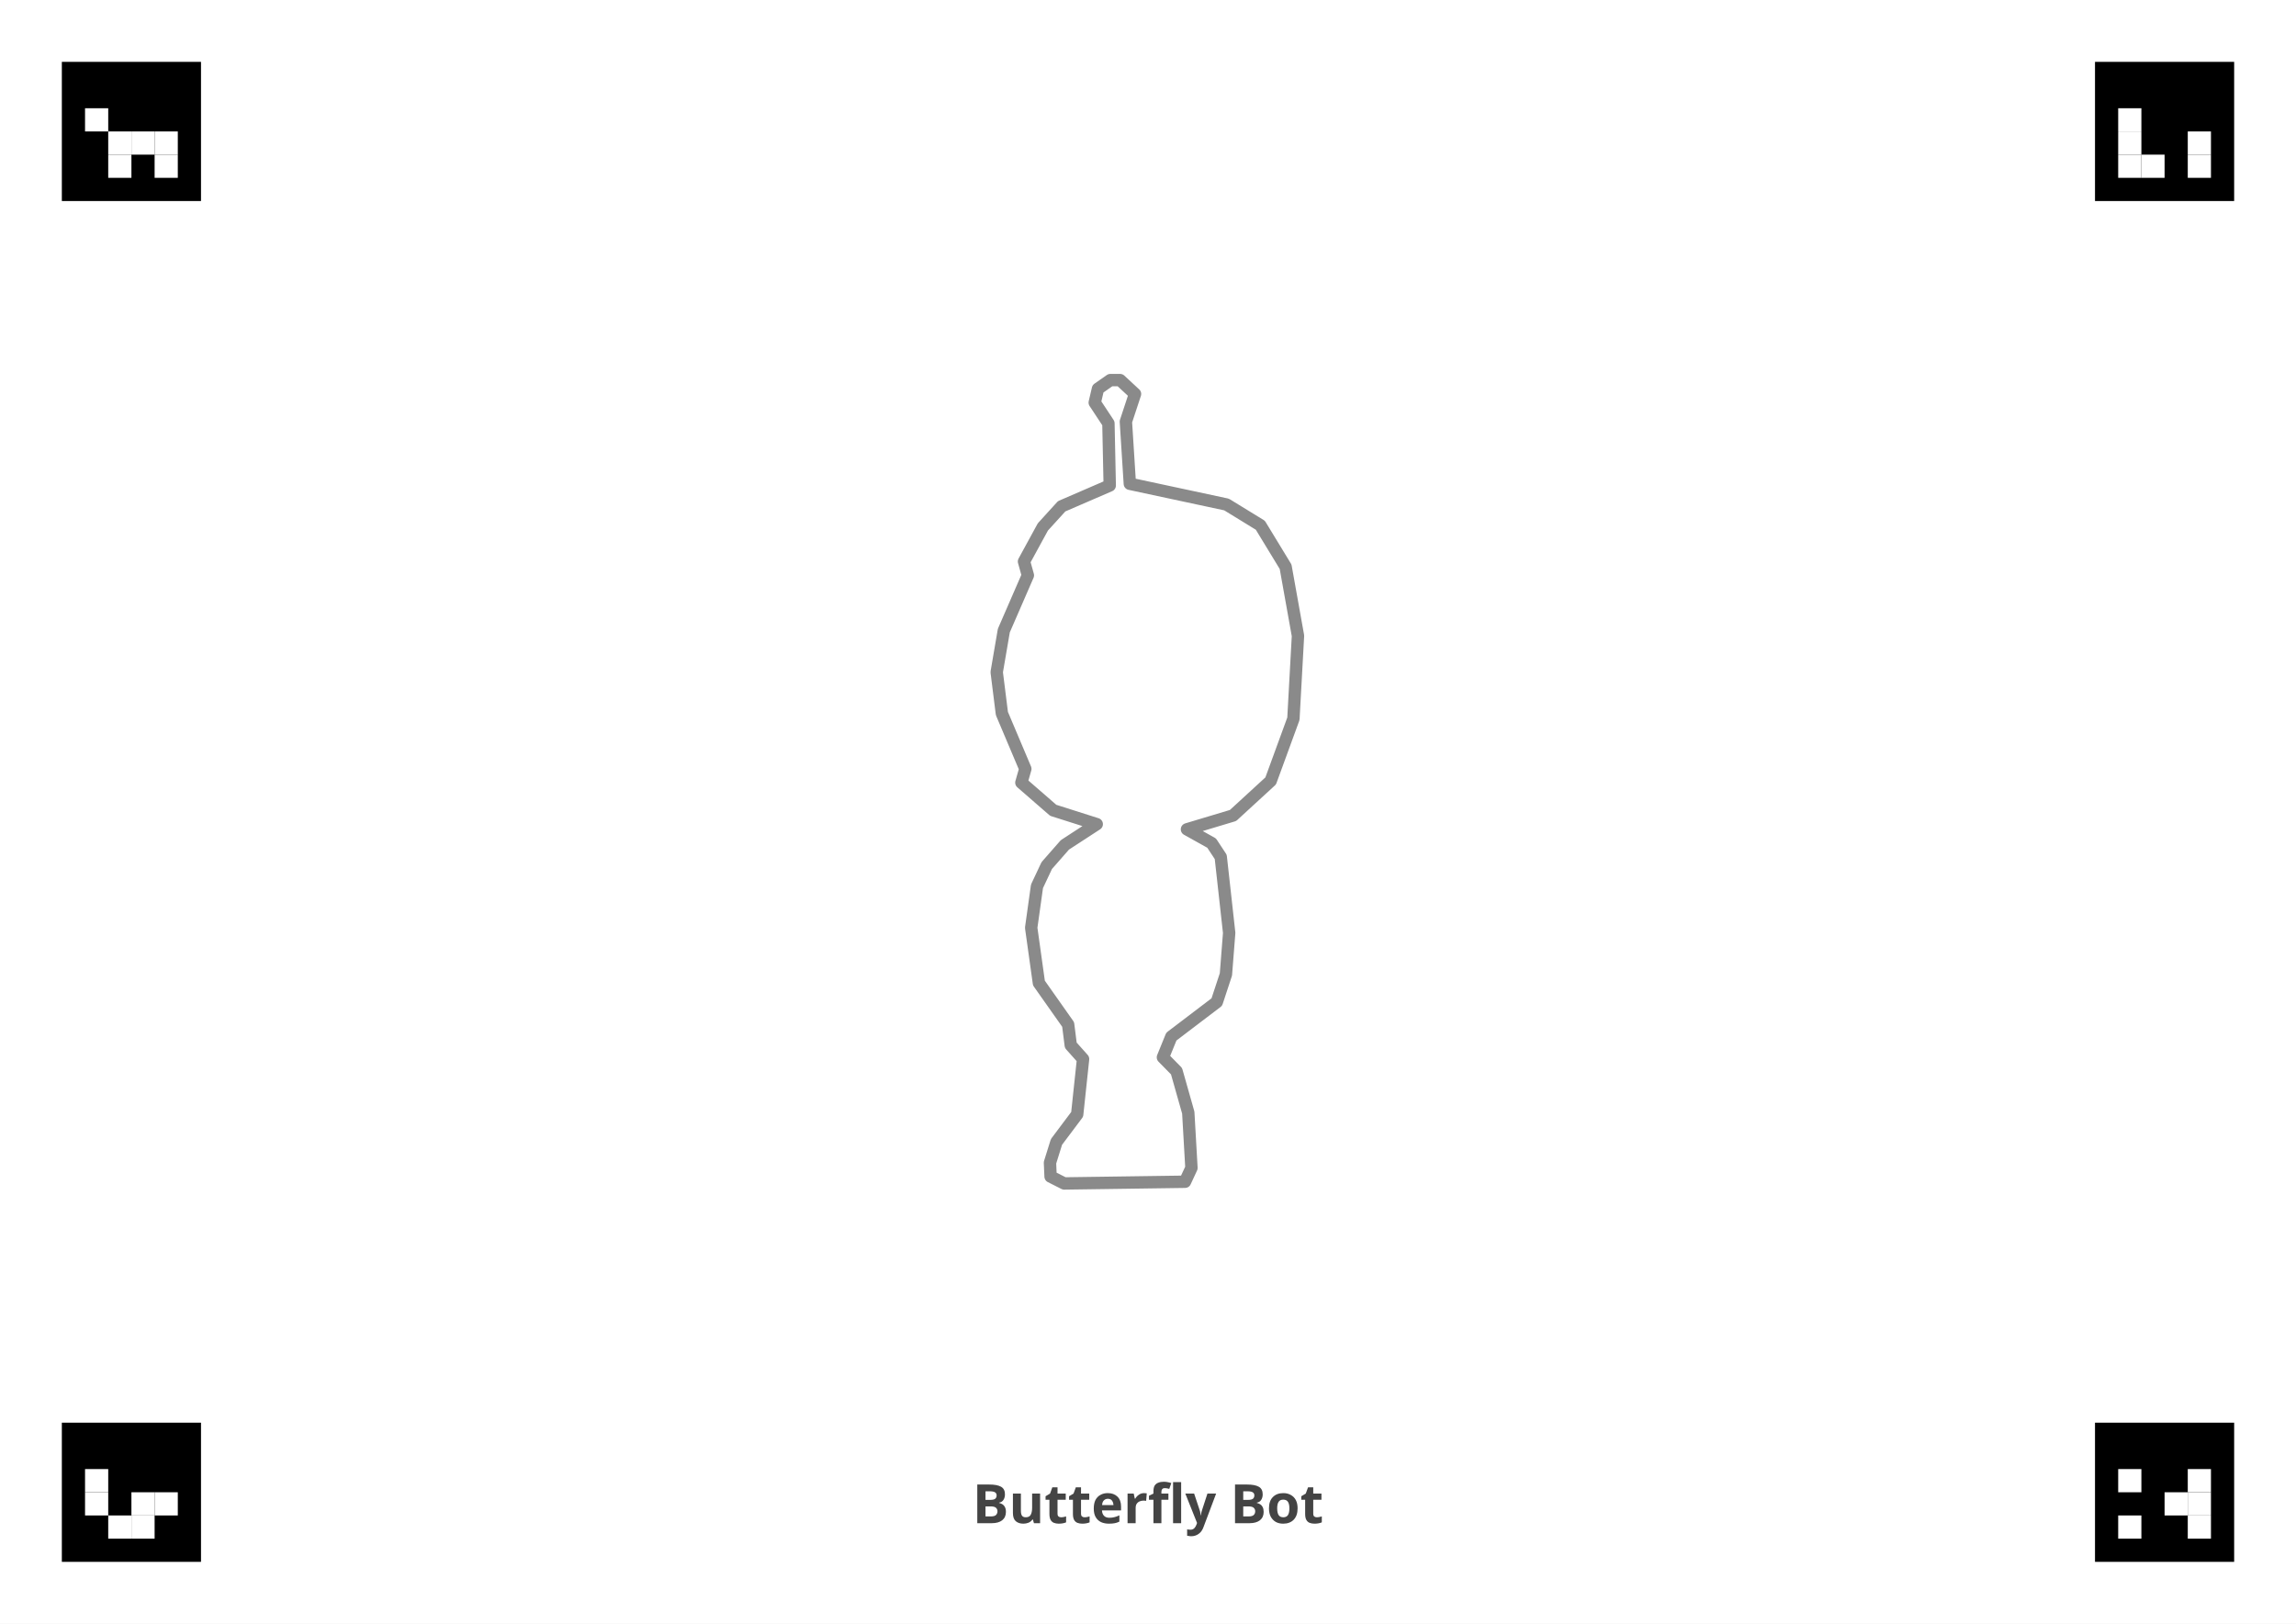
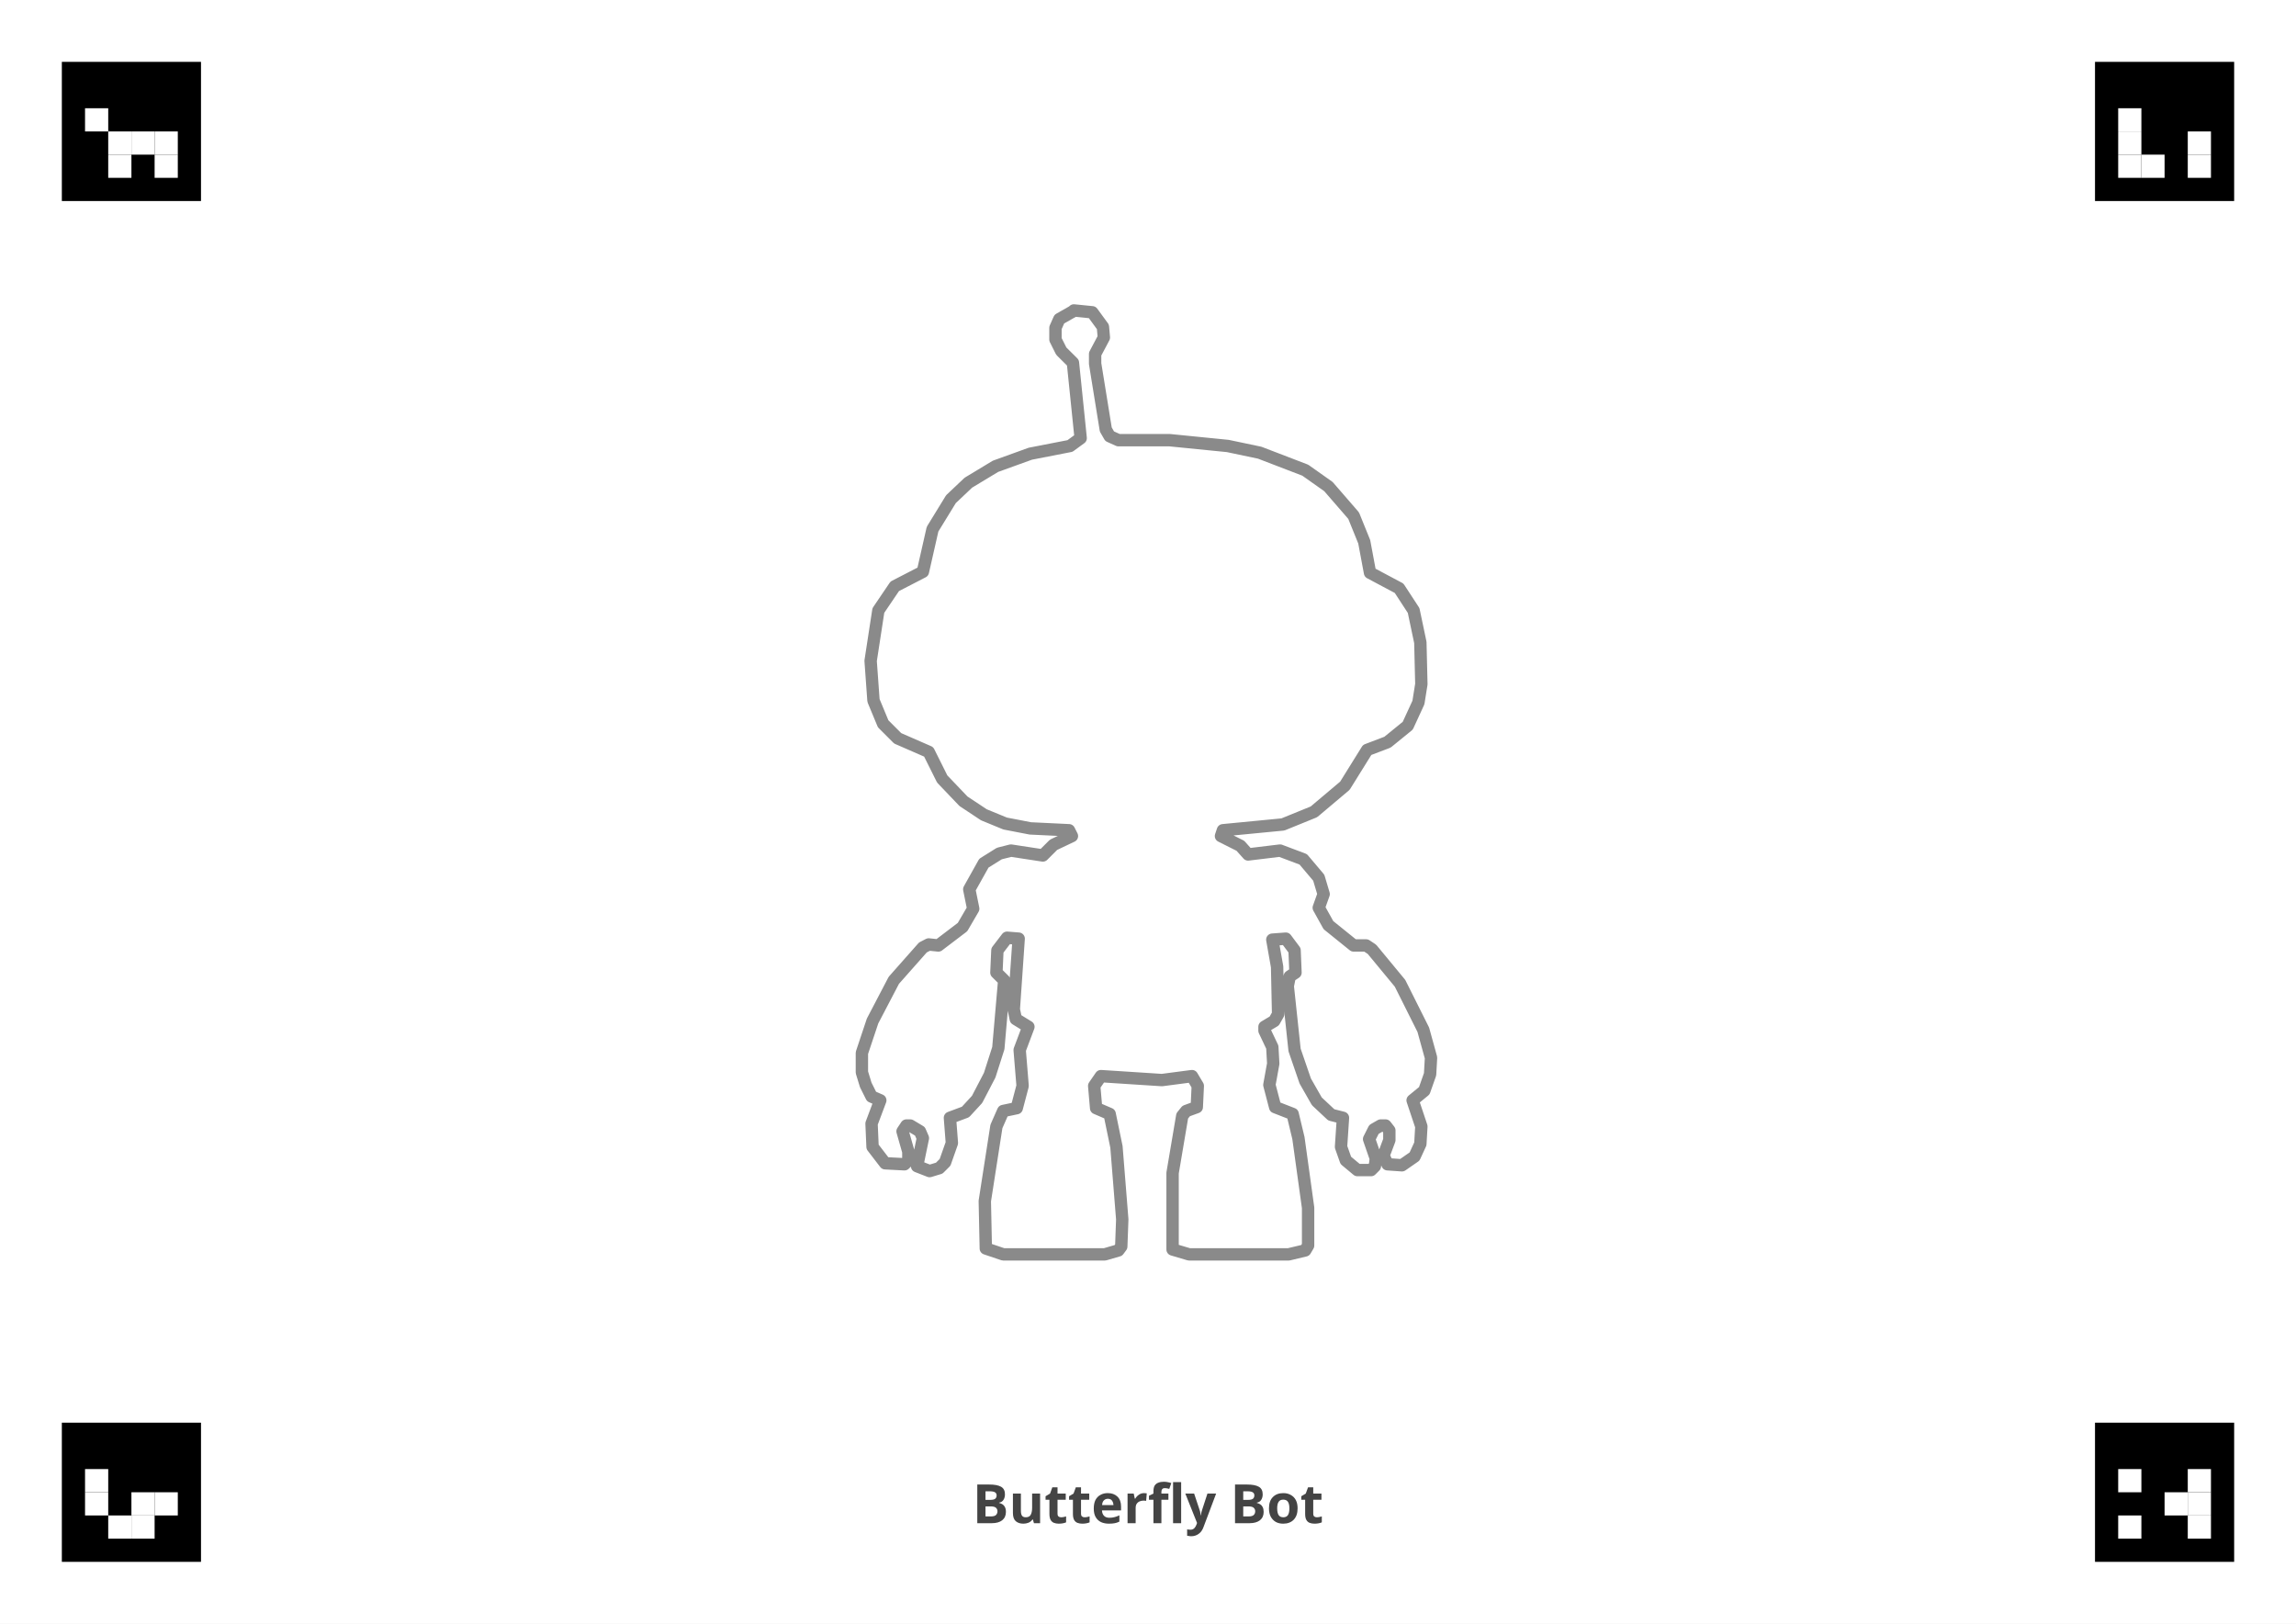
<svg xmlns="http://www.w3.org/2000/svg" width="297mm" height="210mm" viewBox="0 0 297 210">
  <rect width="297" height="210" fill="#fff" />
  <rect x="8" y="8" width="18" height="18" fill="#000" />
  <rect x="11.00" y="14.00" width="3" height="3" fill="#fff" />
  <rect x="14.00" y="17.00" width="3" height="3" fill="#fff" />
  <rect x="17.00" y="17.00" width="3" height="3" fill="#fff" />
  <rect x="20.00" y="17.00" width="3" height="3" fill="#fff" />
  <rect x="14.00" y="20.00" width="3" height="3" fill="#fff" />
  <rect x="20.00" y="20.00" width="3" height="3" fill="#fff" />
  <rect x="271" y="8" width="18" height="18" fill="#000" />
  <rect x="274.00" y="14.00" width="3" height="3" fill="#fff" />
  <rect x="274.00" y="17.00" width="3" height="3" fill="#fff" />
  <rect x="283.00" y="17.00" width="3" height="3" fill="#fff" />
  <rect x="274.00" y="20.00" width="3" height="3" fill="#fff" />
  <rect x="277.00" y="20.00" width="3" height="3" fill="#fff" />
  <rect x="283.00" y="20.00" width="3" height="3" fill="#fff" />
  <rect x="8" y="184" width="18" height="18" fill="#000" />
  <rect x="11.00" y="190.00" width="3" height="3" fill="#fff" />
  <rect x="11.00" y="193.00" width="3" height="3" fill="#fff" />
  <rect x="17.00" y="193.00" width="3" height="3" fill="#fff" />
  <rect x="20.00" y="193.00" width="3" height="3" fill="#fff" />
  <rect x="14.00" y="196.00" width="3" height="3" fill="#fff" />
  <rect x="17.00" y="196.00" width="3" height="3" fill="#fff" />
  <rect x="271" y="184" width="18" height="18" fill="#000" />
  <rect x="274.00" y="190.00" width="3" height="3" fill="#fff" />
  <rect x="283.00" y="190.00" width="3" height="3" fill="#fff" />
  <rect x="280.00" y="193.00" width="3" height="3" fill="#fff" />
  <rect x="283.00" y="193.00" width="3" height="3" fill="#fff" />
  <rect x="274.00" y="196.00" width="3" height="3" fill="#fff" />
  <rect x="283.00" y="196.00" width="3" height="3" fill="#fff" />
-   <path d="M137.66 153.06 L135.90 152.17 L135.82 150.38 L136.66 147.69 L139.34 144.12 L140.10 136.97 L138.51 135.19 L138.17 132.50 L134.39 127.14 L133.39 119.99 L134.14 114.63 L135.40 111.95 L137.75 109.27 L141.87 106.59 L136.24 104.80 L132.12 101.22 L132.63 99.44 L129.60 92.28 L128.93 86.93 L129.85 81.56 L132.96 74.41 L132.46 72.62 L134.90 68.15 L137.33 65.48 L143.55 62.79 L143.38 54.75 L141.61 52.07 L142.03 50.28 L143.63 49.16 L144.89 49.16 L146.82 50.95 L145.64 54.53 L146.15 62.57 L158.66 65.25 L163.03 67.93 L166.30 73.30 L167.90 82.23 L167.31 92.96 L164.37 101.00 L159.50 105.47 L153.54 107.26 L156.73 109.04 L157.91 110.83 L159.00 120.66 L158.58 126.02 L157.40 129.60 L151.52 134.07 L150.43 136.75 L152.19 138.54 L153.71 143.90 L154.12 151.05 L153.29 152.84 Z" fill="#fff" stroke="#8a8a8a" stroke-width="1.6" stroke-linejoin="round" />
+   <path d="M138.91 40.15 L141.29 40.39 L142.67 42.28 L142.79 43.65 L141.66 45.78 L141.66 47.03 L143.04 55.55 L143.54 56.42 L144.67 56.93 L151.30 56.93 L158.82 57.68 L162.95 58.55 L168.84 60.81 L171.84 62.93 L175.10 66.69 L176.47 70.07 L177.22 74.08 L180.98 76.08 L182.86 78.96 L183.73 83.09 L183.86 88.48 L183.48 90.86 L182.10 93.86 L179.48 95.99 L176.85 96.99 L173.97 101.62 L169.96 105.00 L165.95 106.63 L158.19 107.38 L157.94 108.13 L160.45 109.39 L161.45 110.51 L165.58 110.01 L168.58 111.14 L170.59 113.52 L171.22 115.64 L170.59 117.40 L171.84 119.65 L175.10 122.28 L176.72 122.28 L177.47 122.78 L181.10 127.17 L184.11 133.18 L185.11 136.80 L184.99 138.94 L184.24 141.07 L182.73 142.31 L183.86 145.69 L183.73 147.95 L182.98 149.58 L181.35 150.71 L179.48 150.58 L178.97 149.45 L179.72 147.45 L179.72 146.20 L179.23 145.57 L178.60 145.57 L177.73 146.07 L177.10 147.32 L177.97 149.83 L177.85 150.83 L177.35 151.33 L175.59 151.33 L174.09 150.08 L173.47 148.33 L173.72 144.57 L172.21 144.19 L170.34 142.44 L168.84 139.81 L167.46 135.80 L166.58 127.54 L166.83 126.29 L167.58 125.79 L167.46 122.91 L166.33 121.40 L164.58 121.53 L165.20 125.04 L165.33 131.17 L164.83 132.05 L163.57 132.80 L163.57 133.30 L164.58 135.43 L164.70 137.56 L164.20 140.32 L164.95 143.19 L167.21 144.07 L167.96 147.20 L169.21 156.21 L169.21 161.09 L168.84 161.72 L166.70 162.23 L153.81 162.23 L151.68 161.60 L151.68 151.71 L152.93 144.32 L153.44 143.69 L154.81 143.19 L154.94 140.44 L154.19 139.18 L150.30 139.69 L142.41 139.18 L141.54 140.44 L141.79 143.32 L143.54 144.07 L144.42 148.33 L145.17 157.71 L145.04 161.22 L144.67 161.72 L142.92 162.23 L129.77 162.23 L127.52 161.47 L127.39 155.34 L128.89 145.69 L129.77 143.69 L131.52 143.32 L132.28 140.44 L131.90 135.80 L133.03 132.80 L131.40 131.80 L131.14 130.55 L131.77 121.40 L130.27 121.28 L129.02 122.91 L128.89 125.79 L129.90 126.79 L129.14 135.56 L128.02 139.06 L126.39 142.19 L124.89 143.82 L122.88 144.57 L123.13 147.83 L122.25 150.33 L121.50 151.08 L120.25 151.46 L118.63 150.83 L119.38 147.20 L119.00 146.32 L117.75 145.57 L117.25 145.57 L116.75 146.32 L117.50 148.95 L117.50 150.08 L117.00 150.58 L114.50 150.45 L112.87 148.33 L112.74 145.32 L113.87 142.31 L112.74 141.82 L111.99 140.32 L111.49 138.69 L111.49 136.18 L112.87 132.05 L115.62 126.79 L119.38 122.54 L120.13 122.15 L121.38 122.28 L124.51 119.90 L125.89 117.53 L125.38 115.02 L127.27 111.64 L129.27 110.39 L130.77 110.01 L134.90 110.64 L136.28 109.26 L138.66 108.13 L138.28 107.38 L133.28 107.14 L130.02 106.51 L127.27 105.38 L124.63 103.63 L121.88 100.75 L120.13 97.24 L116.12 95.49 L114.24 93.61 L112.99 90.60 L112.62 85.47 L113.62 78.96 L115.74 75.83 L119.38 73.95 L120.63 68.44 L123.01 64.56 L125.26 62.43 L128.77 60.31 L133.28 58.68 L138.41 57.68 L139.79 56.67 L138.79 46.91 L137.28 45.41 L136.53 43.91 L136.53 42.40 L137.03 41.27 L138.79 40.27 Z" fill="#fff" stroke="#8a8a8a" stroke-width="1.6" stroke-linejoin="round" />
  <text x="148.5" y="197" text-anchor="middle" font-family="Segoe UI, sans-serif" font-size="7" font-weight="600" fill="#444">Butterfly Bot</text>
</svg>
